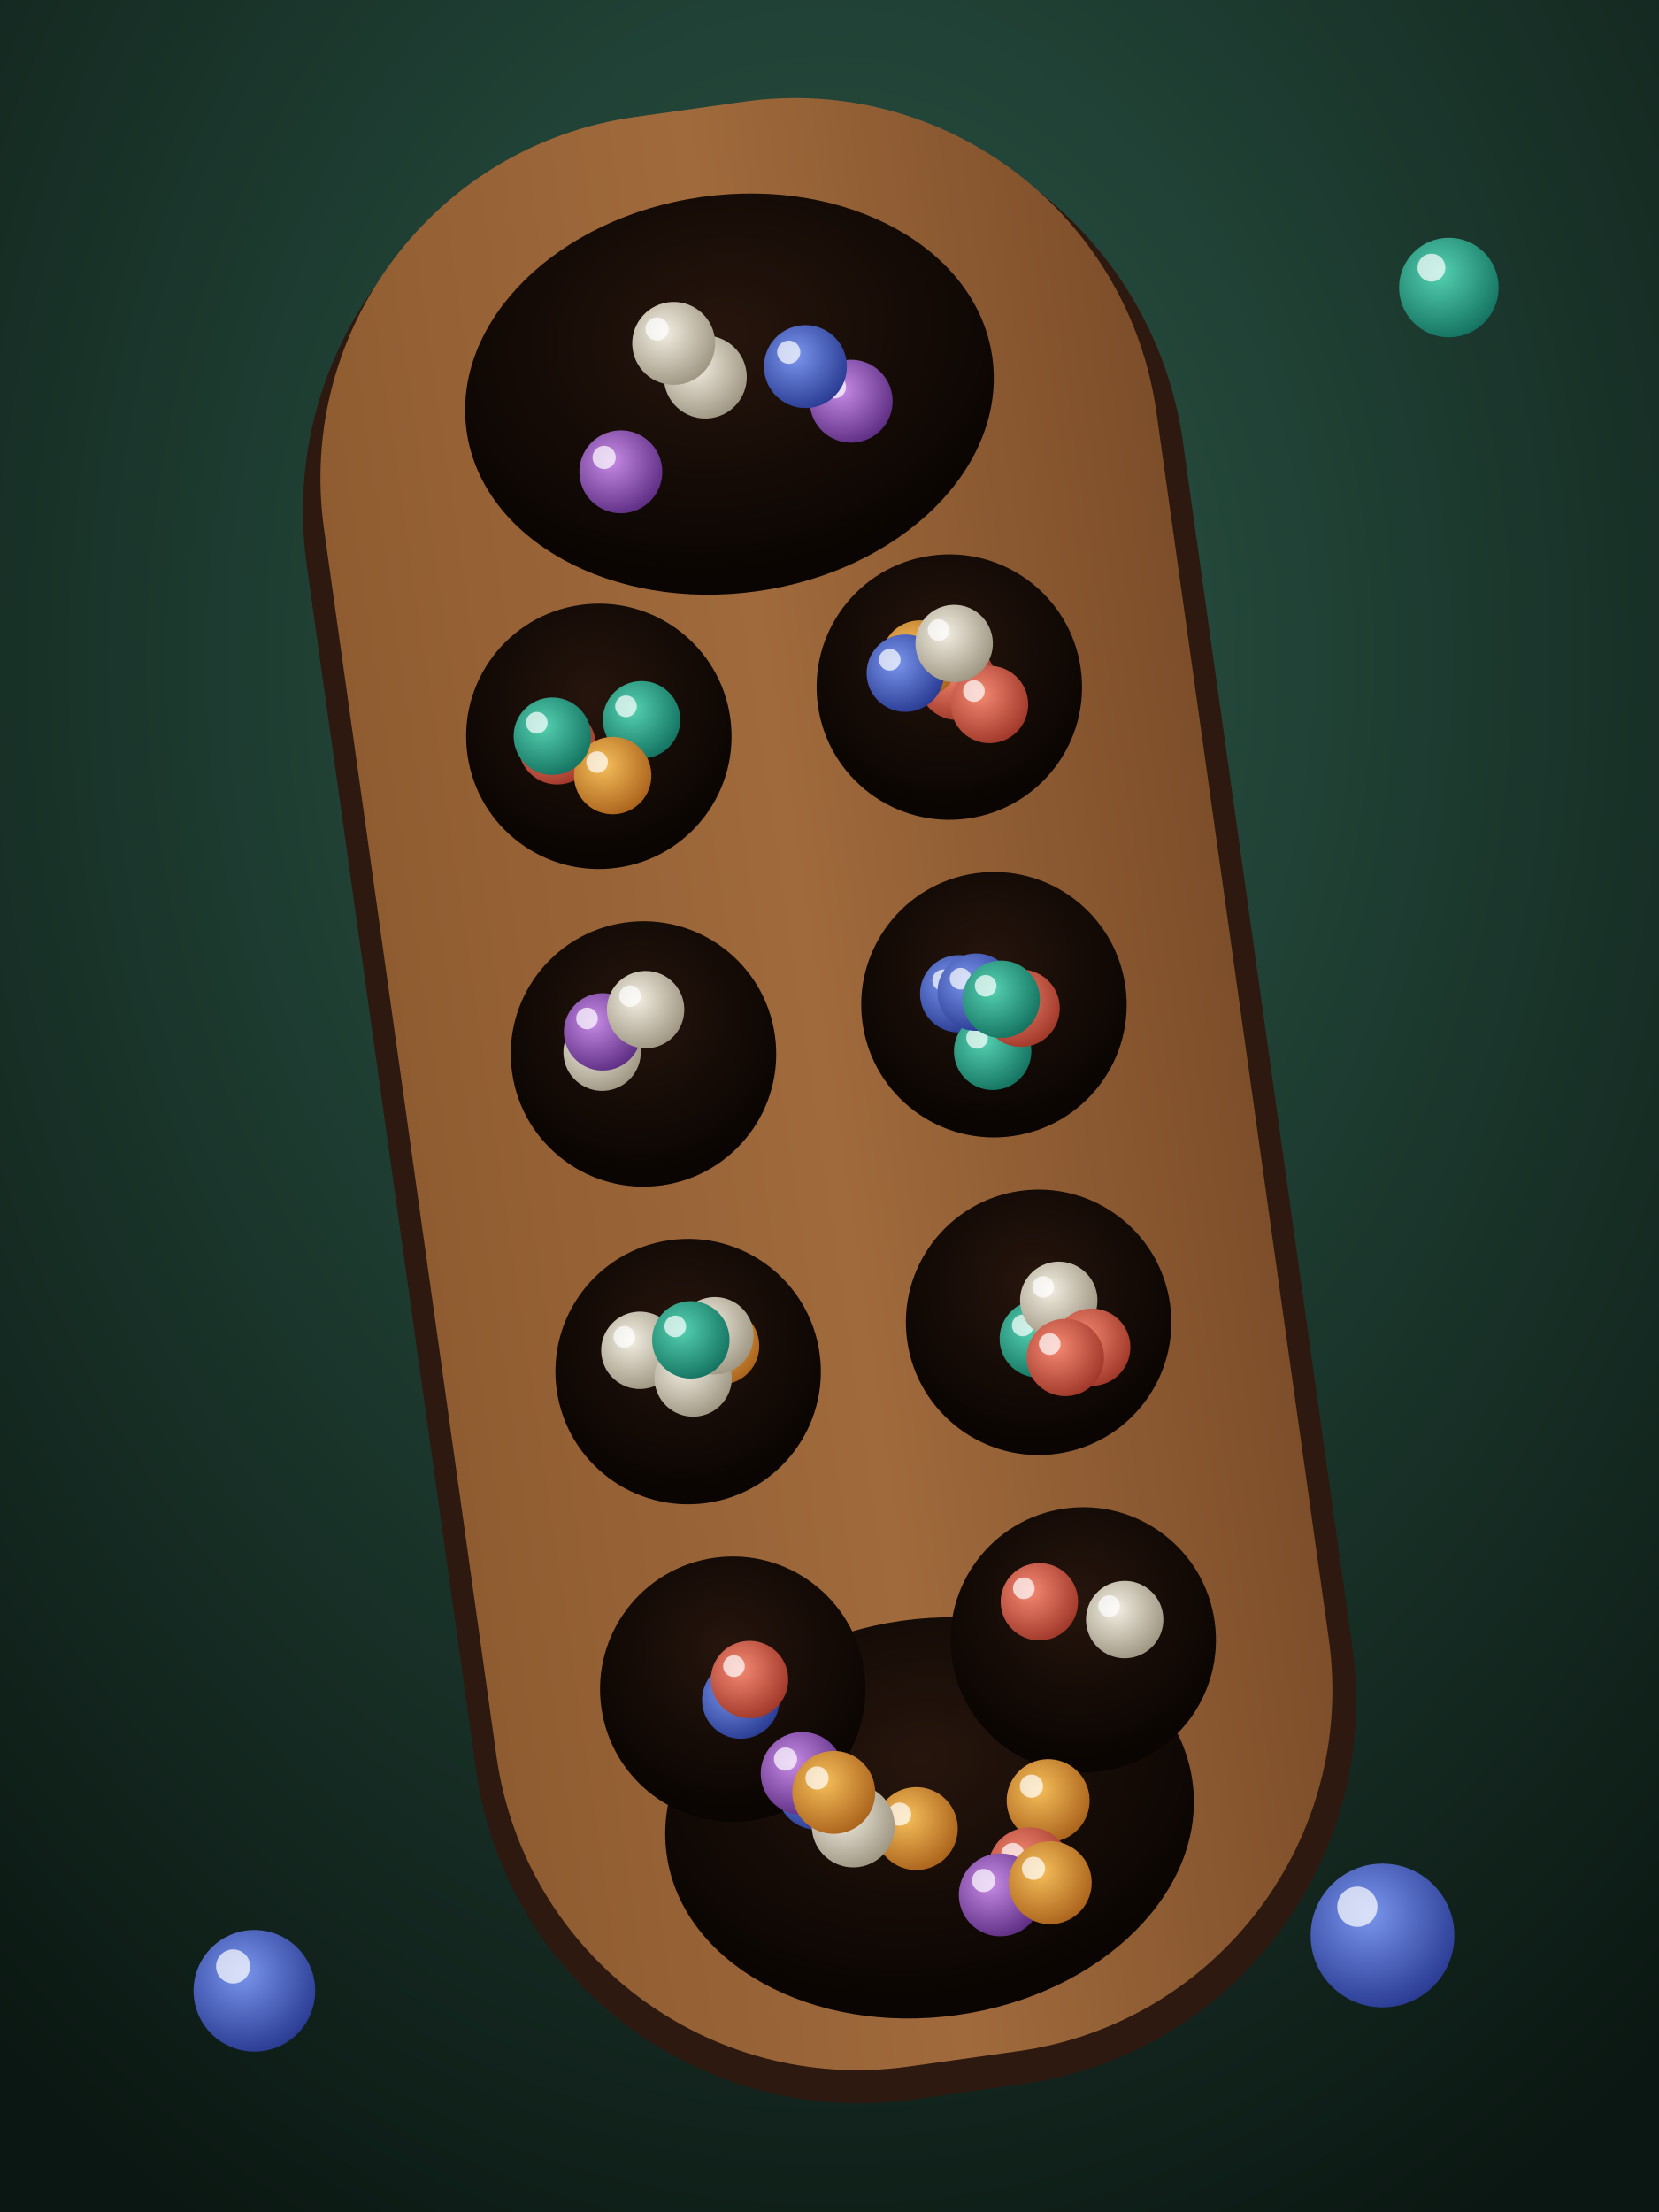
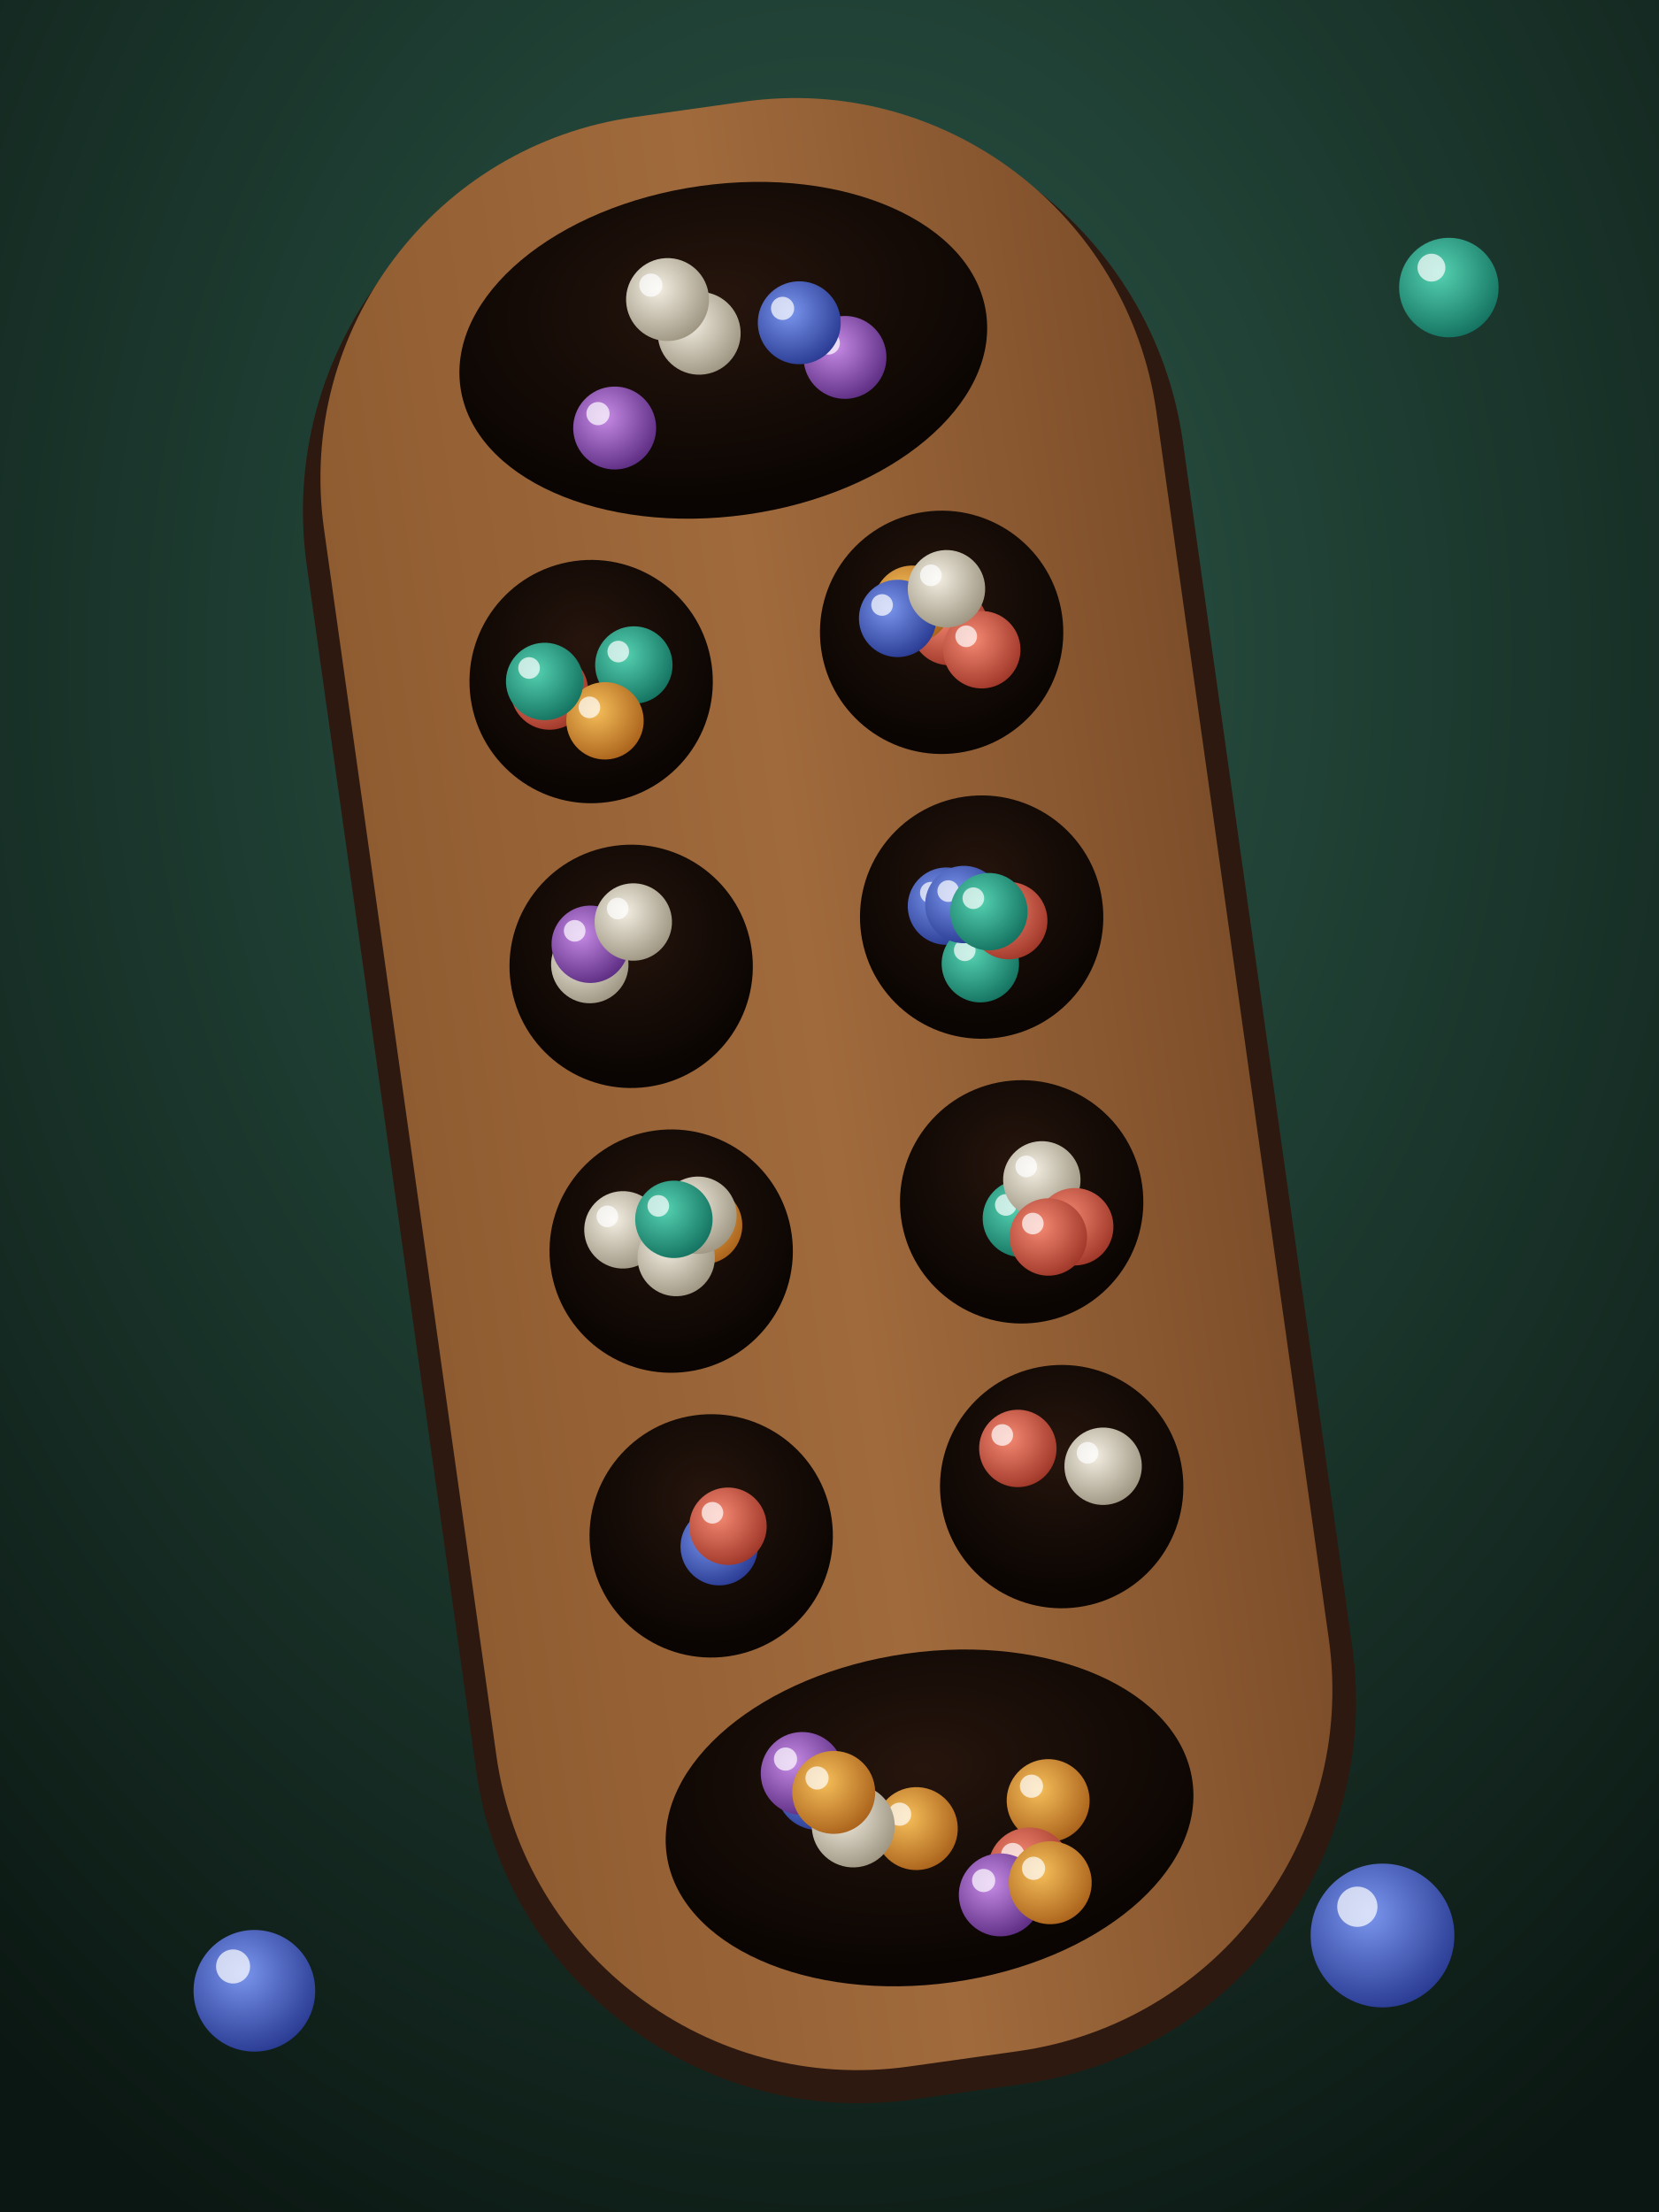
<svg xmlns="http://www.w3.org/2000/svg" viewBox="0 0 300 400" width="300" height="400">
  <defs>
    <radialGradient id="g" cx="50%" cy="30%" r="80%">
      <stop offset="0" stop-color="#2d5a4a" />
      <stop offset="1" stop-color="#0b1712" />
    </radialGradient>
    <linearGradient id="w" x1="0" y1="0" x2="1" y2="0">
      <stop offset="0" stop-color="#8f5c31" />
      <stop offset=".5" stop-color="#a06a3c" />
      <stop offset="1" stop-color="#7d4e2a" />
    </linearGradient>
    <radialGradient id="p" cx="50%" cy="35%" r="60%">
      <stop offset="0" stop-color="#26150d" />
      <stop offset="1" stop-color="#0a0502" />
    </radialGradient>
    <radialGradient id="s1" cx="40%" cy="35%" r="70%">
      <stop offset="0" stop-color="#56d2b2" />
      <stop offset="1" stop-color="#12705e" />
    </radialGradient>
    <radialGradient id="s2" cx="40%" cy="35%" r="70%">
      <stop offset="0" stop-color="#f58a73" />
      <stop offset="1" stop-color="#9d3527" />
    </radialGradient>
    <radialGradient id="s3" cx="40%" cy="35%" r="70%">
      <stop offset="0" stop-color="#f6bf5a" />
      <stop offset="1" stop-color="#a8601a" />
    </radialGradient>
    <radialGradient id="s4" cx="40%" cy="35%" r="70%">
      <stop offset="0" stop-color="#56d2b2" />
      <stop offset="1" stop-color="#12705e" />
    </radialGradient>
    <radialGradient id="s5" cx="40%" cy="35%" r="70%">
      <stop offset="0" stop-color="#f4efe3" />
      <stop offset="1" stop-color="#9b937f" />
    </radialGradient>
    <radialGradient id="s6" cx="40%" cy="35%" r="70%">
      <stop offset="0" stop-color="#c78be6" />
      <stop offset="1" stop-color="#5a2b80" />
    </radialGradient>
    <radialGradient id="s7" cx="40%" cy="35%" r="70%">
      <stop offset="0" stop-color="#f4efe3" />
      <stop offset="1" stop-color="#9b937f" />
    </radialGradient>
    <radialGradient id="s8" cx="40%" cy="35%" r="70%">
      <stop offset="0" stop-color="#f4efe3" />
      <stop offset="1" stop-color="#9b937f" />
    </radialGradient>
    <radialGradient id="s9" cx="40%" cy="35%" r="70%">
      <stop offset="0" stop-color="#f6bf5a" />
      <stop offset="1" stop-color="#a8601a" />
    </radialGradient>
    <radialGradient id="s10" cx="40%" cy="35%" r="70%">
      <stop offset="0" stop-color="#f4efe3" />
      <stop offset="1" stop-color="#9b937f" />
    </radialGradient>
    <radialGradient id="s11" cx="40%" cy="35%" r="70%">
      <stop offset="0" stop-color="#f4efe3" />
      <stop offset="1" stop-color="#9b937f" />
    </radialGradient>
    <radialGradient id="s12" cx="40%" cy="35%" r="70%">
      <stop offset="0" stop-color="#56d2b2" />
      <stop offset="1" stop-color="#12705e" />
    </radialGradient>
    <radialGradient id="s13" cx="40%" cy="35%" r="70%">
      <stop offset="0" stop-color="#7b96ee" />
      <stop offset="1" stop-color="#27388f" />
    </radialGradient>
    <radialGradient id="s14" cx="40%" cy="35%" r="70%">
      <stop offset="0" stop-color="#f58a73" />
      <stop offset="1" stop-color="#9d3527" />
    </radialGradient>
    <radialGradient id="s15" cx="40%" cy="35%" r="70%">
      <stop offset="0" stop-color="#f58a73" />
      <stop offset="1" stop-color="#9d3527" />
    </radialGradient>
    <radialGradient id="s16" cx="40%" cy="35%" r="70%">
      <stop offset="0" stop-color="#f6bf5a" />
      <stop offset="1" stop-color="#a8601a" />
    </radialGradient>
    <radialGradient id="s17" cx="40%" cy="35%" r="70%">
      <stop offset="0" stop-color="#7b96ee" />
      <stop offset="1" stop-color="#27388f" />
    </radialGradient>
    <radialGradient id="s18" cx="40%" cy="35%" r="70%">
      <stop offset="0" stop-color="#f58a73" />
      <stop offset="1" stop-color="#9d3527" />
    </radialGradient>
    <radialGradient id="s19" cx="40%" cy="35%" r="70%">
      <stop offset="0" stop-color="#f4efe3" />
      <stop offset="1" stop-color="#9b937f" />
    </radialGradient>
    <radialGradient id="s20" cx="40%" cy="35%" r="70%">
      <stop offset="0" stop-color="#7b96ee" />
      <stop offset="1" stop-color="#27388f" />
    </radialGradient>
    <radialGradient id="s21" cx="40%" cy="35%" r="70%">
      <stop offset="0" stop-color="#56d2b2" />
      <stop offset="1" stop-color="#12705e" />
    </radialGradient>
    <radialGradient id="s22" cx="40%" cy="35%" r="70%">
      <stop offset="0" stop-color="#f58a73" />
      <stop offset="1" stop-color="#9d3527" />
    </radialGradient>
    <radialGradient id="s23" cx="40%" cy="35%" r="70%">
      <stop offset="0" stop-color="#7b96ee" />
      <stop offset="1" stop-color="#27388f" />
    </radialGradient>
    <radialGradient id="s24" cx="40%" cy="35%" r="70%">
      <stop offset="0" stop-color="#56d2b2" />
      <stop offset="1" stop-color="#12705e" />
    </radialGradient>
    <radialGradient id="s25" cx="40%" cy="35%" r="70%">
      <stop offset="0" stop-color="#56d2b2" />
      <stop offset="1" stop-color="#12705e" />
    </radialGradient>
    <radialGradient id="s26" cx="40%" cy="35%" r="70%">
      <stop offset="0" stop-color="#f4efe3" />
      <stop offset="1" stop-color="#9b937f" />
    </radialGradient>
    <radialGradient id="s27" cx="40%" cy="35%" r="70%">
      <stop offset="0" stop-color="#f58a73" />
      <stop offset="1" stop-color="#9d3527" />
    </radialGradient>
    <radialGradient id="s28" cx="40%" cy="35%" r="70%">
      <stop offset="0" stop-color="#f58a73" />
      <stop offset="1" stop-color="#9d3527" />
    </radialGradient>
    <radialGradient id="s29" cx="40%" cy="35%" r="70%">
      <stop offset="0" stop-color="#f4efe3" />
      <stop offset="1" stop-color="#9b937f" />
    </radialGradient>
    <radialGradient id="s30" cx="40%" cy="35%" r="70%">
      <stop offset="0" stop-color="#f58a73" />
      <stop offset="1" stop-color="#9d3527" />
    </radialGradient>
    <radialGradient id="s31" cx="40%" cy="35%" r="70%">
      <stop offset="0" stop-color="#7b96ee" />
      <stop offset="1" stop-color="#27388f" />
    </radialGradient>
    <radialGradient id="s32" cx="40%" cy="35%" r="70%">
      <stop offset="0" stop-color="#f6bf5a" />
      <stop offset="1" stop-color="#a8601a" />
    </radialGradient>
    <radialGradient id="s33" cx="40%" cy="35%" r="70%">
      <stop offset="0" stop-color="#f6bf5a" />
      <stop offset="1" stop-color="#a8601a" />
    </radialGradient>
    <radialGradient id="s34" cx="40%" cy="35%" r="70%">
      <stop offset="0" stop-color="#f58a73" />
      <stop offset="1" stop-color="#9d3527" />
    </radialGradient>
    <radialGradient id="s35" cx="40%" cy="35%" r="70%">
      <stop offset="0" stop-color="#c78be6" />
      <stop offset="1" stop-color="#5a2b80" />
    </radialGradient>
    <radialGradient id="s36" cx="40%" cy="35%" r="70%">
      <stop offset="0" stop-color="#f6bf5a" />
      <stop offset="1" stop-color="#a8601a" />
    </radialGradient>
    <radialGradient id="s37" cx="40%" cy="35%" r="70%">
      <stop offset="0" stop-color="#c78be6" />
      <stop offset="1" stop-color="#5a2b80" />
    </radialGradient>
    <radialGradient id="s38" cx="40%" cy="35%" r="70%">
      <stop offset="0" stop-color="#f4efe3" />
      <stop offset="1" stop-color="#9b937f" />
    </radialGradient>
    <radialGradient id="s39" cx="40%" cy="35%" r="70%">
      <stop offset="0" stop-color="#f6bf5a" />
      <stop offset="1" stop-color="#a8601a" />
    </radialGradient>
    <radialGradient id="s40" cx="40%" cy="35%" r="70%">
      <stop offset="0" stop-color="#f4efe3" />
      <stop offset="1" stop-color="#9b937f" />
    </radialGradient>
    <radialGradient id="s41" cx="40%" cy="35%" r="70%">
      <stop offset="0" stop-color="#f4efe3" />
      <stop offset="1" stop-color="#9b937f" />
    </radialGradient>
    <radialGradient id="s42" cx="40%" cy="35%" r="70%">
      <stop offset="0" stop-color="#c78be6" />
      <stop offset="1" stop-color="#5a2b80" />
    </radialGradient>
    <radialGradient id="s43" cx="40%" cy="35%" r="70%">
      <stop offset="0" stop-color="#c78be6" />
      <stop offset="1" stop-color="#5a2b80" />
    </radialGradient>
    <radialGradient id="s44" cx="40%" cy="35%" r="70%">
      <stop offset="0" stop-color="#7b96ee" />
      <stop offset="1" stop-color="#27388f" />
    </radialGradient>
    <radialGradient id="s45" cx="40%" cy="35%" r="70%">
      <stop offset="0" stop-color="#7b96ee" />
      <stop offset="1" stop-color="#27388f" />
    </radialGradient>
    <radialGradient id="s46" cx="40%" cy="35%" r="70%">
      <stop offset="0" stop-color="#56d2b2" />
      <stop offset="1" stop-color="#12705e" />
    </radialGradient>
    <radialGradient id="s47" cx="40%" cy="35%" r="70%">
      <stop offset="0" stop-color="#7b96ee" />
      <stop offset="1" stop-color="#27388f" />
    </radialGradient>
  </defs>
  <rect width="300" height="400" fill="url(#g)" />
  <g transform="rotate(-8 150 200)">
    <rect x="70" y="20" width="160" height="360" rx="70" fill="#2d190f" />
    <rect x="74" y="18" width="152" height="356" rx="66" fill="url(#w)" />
-     <ellipse cx="150" cy="70" rx="48" ry="36" fill="url(#p)" />
-     <ellipse cx="150" cy="330" rx="48" ry="36" fill="url(#p)" />
-     <circle cx="118" cy="128" r="24" fill="url(#p)" />
-     <circle cx="126.062" cy="126.107" r="7" fill="url(#s1)" />
-     <circle cx="123.612" cy="123.307" r="1.96" fill="#fff" opacity=".7" />
-     <circle cx="110.304" cy="128.646" r="7" fill="url(#s2)" />
-     <circle cx="107.854" cy="125.846" r="1.96" fill="#fff" opacity=".7" />
-     <circle cx="119.49" cy="135.375" r="7" fill="url(#s3)" />
-     <circle cx="117.04" cy="132.575" r="1.96" fill="#fff" opacity=".7" />
-     <circle cx="109.675" cy="126.806" r="7" fill="url(#s4)" />
-     <circle cx="107.225" cy="124.006" r="1.96" fill="#fff" opacity=".7" />
-     <circle cx="118" cy="186" r="24" fill="url(#p)" />
-     <circle cx="110.633" cy="184.641" r="7" fill="url(#s5)" />
-     <circle cx="108.183" cy="181.841" r="1.96" fill="#fff" opacity=".7" />
-     <circle cx="111.228" cy="181.018" r="7" fill="url(#s6)" />
-     <circle cx="108.778" cy="178.218" r="1.96" fill="#fff" opacity=".7" />
-     <circle cx="119.494" cy="178.114" r="7" fill="url(#s7)" />
-     <circle cx="117.044" cy="175.314" r="1.96" fill="#fff" opacity=".7" />
-     <circle cx="118" cy="244" r="24" fill="url(#p)" />
-     <circle cx="109.893" cy="238.979" r="7" fill="url(#s8)" />
-     <circle cx="107.443" cy="236.179" r="1.96" fill="#fff" opacity=".7" />
-     <circle cx="124.452" cy="240.213" r="7" fill="url(#s9)" />
-     <circle cx="122.002" cy="237.413" r="1.96" fill="#fff" opacity=".7" />
-     <circle cx="118.732" cy="245.276" r="7" fill="url(#s10)" />
-     <circle cx="116.282" cy="242.476" r="1.96" fill="#fff" opacity=".7" />
-     <circle cx="123.69" cy="238.253" r="7" fill="url(#s11)" />
-     <circle cx="121.24" cy="235.453" r="1.96" fill="#fff" opacity=".7" />
-     <circle cx="119.282" cy="238.382" r="7" fill="url(#s12)" />
-     <circle cx="116.832" cy="235.582" r="1.96" fill="#fff" opacity=".7" />
-     <circle cx="118" cy="302" r="24" fill="url(#p)" />
-     <circle cx="119.159" cy="304.142" r="7" fill="url(#s13)" />
-     <circle cx="116.709" cy="301.342" r="1.96" fill="#fff" opacity=".7" />
-     <circle cx="121.247" cy="300.697" r="7" fill="url(#s14)" />
-     <circle cx="118.797" cy="297.897" r="1.96" fill="#fff" opacity=".7" />
-     <circle cx="182" cy="128" r="24" fill="url(#p)" />
-     <circle cx="183.54" cy="127.157" r="7" fill="url(#s15)" />
-     <circle cx="181.09" cy="124.357" r="1.96" fill="#fff" opacity=".7" />
-     <circle cx="177.472" cy="122.236" r="7" fill="url(#s16)" />
-     <circle cx="175.022" cy="119.436" r="1.96" fill="#fff" opacity=".7" />
-     <circle cx="174.473" cy="124.404" r="7" fill="url(#s17)" />
-     <circle cx="172.023" cy="121.604" r="1.96" fill="#fff" opacity=".7" />
-     <circle cx="188.752" cy="132.13" r="7" fill="url(#s18)" />
-     <circle cx="186.302" cy="129.33" r="1.96" fill="#fff" opacity=".7" />
-     <circle cx="183.961" cy="120.318" r="7" fill="url(#s19)" />
-     <circle cx="181.511" cy="117.518" r="1.96" fill="#fff" opacity=".7" />
-     <circle cx="182" cy="186" r="24" fill="url(#p)" />
-     <circle cx="175.969" cy="183.157" r="7" fill="url(#s20)" />
-     <circle cx="173.519" cy="180.357" r="1.96" fill="#fff" opacity=".7" />
-     <circle cx="180.591" cy="194.316" r="7" fill="url(#s21)" />
-     <circle cx="178.141" cy="191.516" r="1.96" fill="#fff" opacity=".7" />
-     <circle cx="186.762" cy="187.314" r="7" fill="url(#s22)" />
-     <circle cx="184.312" cy="184.514" r="1.96" fill="#fff" opacity=".7" />
-     <circle cx="179.122" cy="183.303" r="7" fill="url(#s23)" />
-     <circle cx="176.672" cy="180.503" r="1.96" fill="#fff" opacity=".7" />
-     <circle cx="183.438" cy="185.212" r="7" fill="url(#s24)" />
-     <circle cx="180.988" cy="182.412" r="1.96" fill="#fff" opacity=".7" />
-     <circle cx="182" cy="244" r="24" fill="url(#p)" />
-     <circle cx="181.534" cy="246.955" r="7" fill="url(#s25)" />
-     <circle cx="179.084" cy="244.155" r="1.96" fill="#fff" opacity=".7" />
-     <circle cx="186.161" cy="240.573" r="7" fill="url(#s26)" />
-     <circle cx="183.711" cy="237.773" r="1.96" fill="#fff" opacity=".7" />
-     <circle cx="190.876" cy="249.795" r="7" fill="url(#s27)" />
-     <circle cx="188.426" cy="246.995" r="1.96" fill="#fff" opacity=".7" />
-     <circle cx="185.899" cy="250.967" r="7" fill="url(#s28)" />
-     <circle cx="183.449" cy="248.167" r="1.96" fill="#fff" opacity=".7" />
-     <circle cx="182" cy="302" r="24" fill="url(#p)" />
-     <circle cx="189.932" cy="299.398" r="7" fill="url(#s29)" />
-     <circle cx="187.482" cy="296.598" r="1.96" fill="#fff" opacity=".7" />
-     <circle cx="175.108" cy="294.061" r="7" fill="url(#s30)" />
-     <circle cx="172.658" cy="291.261" r="1.96" fill="#fff" opacity=".7" />
+     <ellipse cx="150" cy="62" rx="48" ry="30" fill="url(#p)" />
+     <ellipse cx="150" cy="330" rx="48" ry="30" fill="url(#p)" />
+     <circle cx="118" cy="118" r="22" fill="url(#p)" />
+     <circle cx="126.062" cy="116.107" r="7" fill="url(#s1)" />
+     <circle cx="123.612" cy="113.307" r="1.96" fill="#fff" opacity=".7" />
+     <circle cx="110.304" cy="118.646" r="7" fill="url(#s2)" />
+     <circle cx="107.854" cy="115.846" r="1.96" fill="#fff" opacity=".7" />
+     <circle cx="119.49" cy="125.375" r="7" fill="url(#s3)" />
+     <circle cx="117.04" cy="122.575" r="1.96" fill="#fff" opacity=".7" />
+     <circle cx="109.675" cy="116.806" r="7" fill="url(#s4)" />
+     <circle cx="107.225" cy="114.006" r="1.96" fill="#fff" opacity=".7" />
+     <circle cx="118" cy="170" r="22" fill="url(#p)" />
+     <circle cx="110.633" cy="168.641" r="7" fill="url(#s5)" />
+     <circle cx="108.183" cy="165.841" r="1.96" fill="#fff" opacity=".7" />
+     <circle cx="111.228" cy="165.018" r="7" fill="url(#s6)" />
+     <circle cx="108.778" cy="162.218" r="1.96" fill="#fff" opacity=".7" />
+     <circle cx="119.494" cy="162.114" r="7" fill="url(#s7)" />
+     <circle cx="117.044" cy="159.314" r="1.96" fill="#fff" opacity=".7" />
+     <circle cx="118" cy="222" r="22" fill="url(#p)" />
+     <circle cx="109.893" cy="216.979" r="7" fill="url(#s8)" />
+     <circle cx="107.443" cy="214.179" r="1.96" fill="#fff" opacity=".7" />
+     <circle cx="124.452" cy="218.213" r="7" fill="url(#s9)" />
+     <circle cx="122.002" cy="215.413" r="1.96" fill="#fff" opacity=".7" />
+     <circle cx="118.732" cy="223.276" r="7" fill="url(#s10)" />
+     <circle cx="116.282" cy="220.476" r="1.96" fill="#fff" opacity=".7" />
+     <circle cx="123.69" cy="216.253" r="7" fill="url(#s11)" />
+     <circle cx="121.24" cy="213.453" r="1.96" fill="#fff" opacity=".7" />
+     <circle cx="119.282" cy="216.382" r="7" fill="url(#s12)" />
+     <circle cx="116.832" cy="213.582" r="1.96" fill="#fff" opacity=".7" />
+     <circle cx="118" cy="274" r="22" fill="url(#p)" />
+     <circle cx="119.159" cy="276.142" r="7" fill="url(#s13)" />
+     <circle cx="116.709" cy="273.342" r="1.96" fill="#fff" opacity=".7" />
+     <circle cx="121.247" cy="272.697" r="7" fill="url(#s14)" />
+     <circle cx="118.797" cy="269.897" r="1.96" fill="#fff" opacity=".7" />
+     <circle cx="182" cy="118" r="22" fill="url(#p)" />
+     <circle cx="183.54" cy="117.157" r="7" fill="url(#s15)" />
+     <circle cx="181.09" cy="114.357" r="1.96" fill="#fff" opacity=".7" />
+     <circle cx="177.472" cy="112.236" r="7" fill="url(#s16)" />
+     <circle cx="175.022" cy="109.436" r="1.96" fill="#fff" opacity=".7" />
+     <circle cx="174.473" cy="114.404" r="7" fill="url(#s17)" />
+     <circle cx="172.023" cy="111.604" r="1.96" fill="#fff" opacity=".7" />
+     <circle cx="188.752" cy="122.13" r="7" fill="url(#s18)" />
+     <circle cx="186.302" cy="119.33" r="1.96" fill="#fff" opacity=".7" />
+     <circle cx="183.961" cy="110.318" r="7" fill="url(#s19)" />
+     <circle cx="181.511" cy="107.518" r="1.96" fill="#fff" opacity=".7" />
+     <circle cx="182" cy="170" r="22" fill="url(#p)" />
+     <circle cx="175.969" cy="167.157" r="7" fill="url(#s20)" />
+     <circle cx="173.519" cy="164.357" r="1.96" fill="#fff" opacity=".7" />
+     <circle cx="180.591" cy="178.316" r="7" fill="url(#s21)" />
+     <circle cx="178.141" cy="175.516" r="1.96" fill="#fff" opacity=".7" />
+     <circle cx="186.762" cy="171.314" r="7" fill="url(#s22)" />
+     <circle cx="184.312" cy="168.514" r="1.96" fill="#fff" opacity=".7" />
+     <circle cx="179.122" cy="167.303" r="7" fill="url(#s23)" />
+     <circle cx="176.672" cy="164.503" r="1.96" fill="#fff" opacity=".7" />
+     <circle cx="183.438" cy="169.212" r="7" fill="url(#s24)" />
+     <circle cx="180.988" cy="166.412" r="1.96" fill="#fff" opacity=".7" />
+     <circle cx="182" cy="222" r="22" fill="url(#p)" />
+     <circle cx="181.534" cy="224.955" r="7" fill="url(#s25)" />
+     <circle cx="179.084" cy="222.155" r="1.96" fill="#fff" opacity=".7" />
+     <circle cx="186.161" cy="218.573" r="7" fill="url(#s26)" />
+     <circle cx="183.711" cy="215.773" r="1.96" fill="#fff" opacity=".7" />
+     <circle cx="190.876" cy="227.795" r="7" fill="url(#s27)" />
+     <circle cx="188.426" cy="224.995" r="1.96" fill="#fff" opacity=".7" />
+     <circle cx="185.899" cy="228.967" r="7" fill="url(#s28)" />
+     <circle cx="183.449" cy="226.167" r="1.96" fill="#fff" opacity=".7" />
+     <circle cx="182" cy="274" r="22" fill="url(#p)" />
+     <circle cx="189.932" cy="271.398" r="7" fill="url(#s29)" />
+     <circle cx="187.482" cy="268.598" r="1.96" fill="#fff" opacity=".7" />
+     <circle cx="175.108" cy="266.061" r="7" fill="url(#s30)" />
+     <circle cx="172.658" cy="263.261" r="1.96" fill="#fff" opacity=".7" />
    <circle cx="130.726" cy="321.924" r="7.5" fill="url(#s31)" />
    <circle cx="128.101" cy="318.924" r="2.1" fill="#fff" opacity=".7" />
    <circle cx="171.674" cy="329.888" r="7.5" fill="url(#s32)" />
    <circle cx="169.049" cy="326.888" r="2.1" fill="#fff" opacity=".7" />
    <circle cx="147.358" cy="331.582" r="7.5" fill="url(#s33)" />
    <circle cx="144.733" cy="328.582" r="2.1" fill="#fff" opacity=".7" />
    <circle cx="166.603" cy="341.648" r="7.5" fill="url(#s34)" />
    <circle cx="163.978" cy="338.648" r="2.1" fill="#fff" opacity=".7" />
    <circle cx="160.733" cy="345.567" r="7.5" fill="url(#s35)" />
    <circle cx="158.108" cy="342.567" r="2.1" fill="#fff" opacity=".7" />
    <circle cx="169.978" cy="344.647" r="7.5" fill="url(#s36)" />
    <circle cx="167.353" cy="341.647" r="2.1" fill="#fff" opacity=".7" />
    <circle cx="128.315" cy="318.842" r="7.5" fill="url(#s37)" />
    <circle cx="125.69" cy="315.842" r="2.1" fill="#fff" opacity=".7" />
    <circle cx="136.133" cy="329.519" r="7.5" fill="url(#s38)" />
    <circle cx="133.508" cy="326.519" r="2.1" fill="#fff" opacity=".7" />
    <circle cx="133.482" cy="323.022" r="7.5" fill="url(#s39)" />
    <circle cx="130.857" cy="320.022" r="2.1" fill="#fff" opacity=".7" />
-     <circle cx="146.109" cy="66.339" r="7.5" fill="url(#s40)" />
-     <circle cx="143.484" cy="63.339" r="2.1" fill="#fff" opacity=".7" />
-     <circle cx="141.293" cy="59.514" r="7.5" fill="url(#s41)" />
-     <circle cx="138.668" cy="56.514" r="2.1" fill="#fff" opacity=".7" />
-     <circle cx="171.611" cy="74.339" r="7.5" fill="url(#s42)" />
-     <circle cx="168.986" cy="71.339" r="2.1" fill="#fff" opacity=".7" />
-     <circle cx="128.592" cy="81.187" r="7.5" fill="url(#s43)" />
-     <circle cx="125.967" cy="78.187" r="2.1" fill="#fff" opacity=".7" />
-     <circle cx="164.298" cy="66.987" r="7.5" fill="url(#s44)" />
-     <circle cx="161.673" cy="63.987" r="2.1" fill="#fff" opacity=".7" />
+     <circle cx="146.109" cy="58.339" r="7.5" fill="url(#s40)" />
+     <circle cx="143.484" cy="55.339" r="2.1" fill="#fff" opacity=".7" />
+     <circle cx="141.293" cy="51.514" r="7.5" fill="url(#s41)" />
+     <circle cx="138.668" cy="48.514" r="2.1" fill="#fff" opacity=".7" />
+     <circle cx="171.611" cy="66.339" r="7.5" fill="url(#s42)" />
+     <circle cx="168.986" cy="63.339" r="2.1" fill="#fff" opacity=".7" />
+     <circle cx="128.592" cy="73.187" r="7.5" fill="url(#s43)" />
+     <circle cx="125.967" cy="70.187" r="2.1" fill="#fff" opacity=".7" />
+     <circle cx="164.298" cy="58.987" r="7.5" fill="url(#s44)" />
+     <circle cx="161.673" cy="55.987" r="2.1" fill="#fff" opacity=".7" />
  </g>
  <circle cx="46" cy="360" r="11" fill="url(#s45)" />
  <circle cx="42.15" cy="355.6" r="3.08" fill="#fff" opacity=".7" />
  <circle cx="262" cy="52" r="9" fill="url(#s46)" />
  <circle cx="258.85" cy="48.4" r="2.52" fill="#fff" opacity=".7" />
  <circle cx="250" cy="350" r="13" fill="url(#s47)" />
  <circle cx="245.45" cy="344.8" r="3.64" fill="#fff" opacity=".7" />
</svg>
